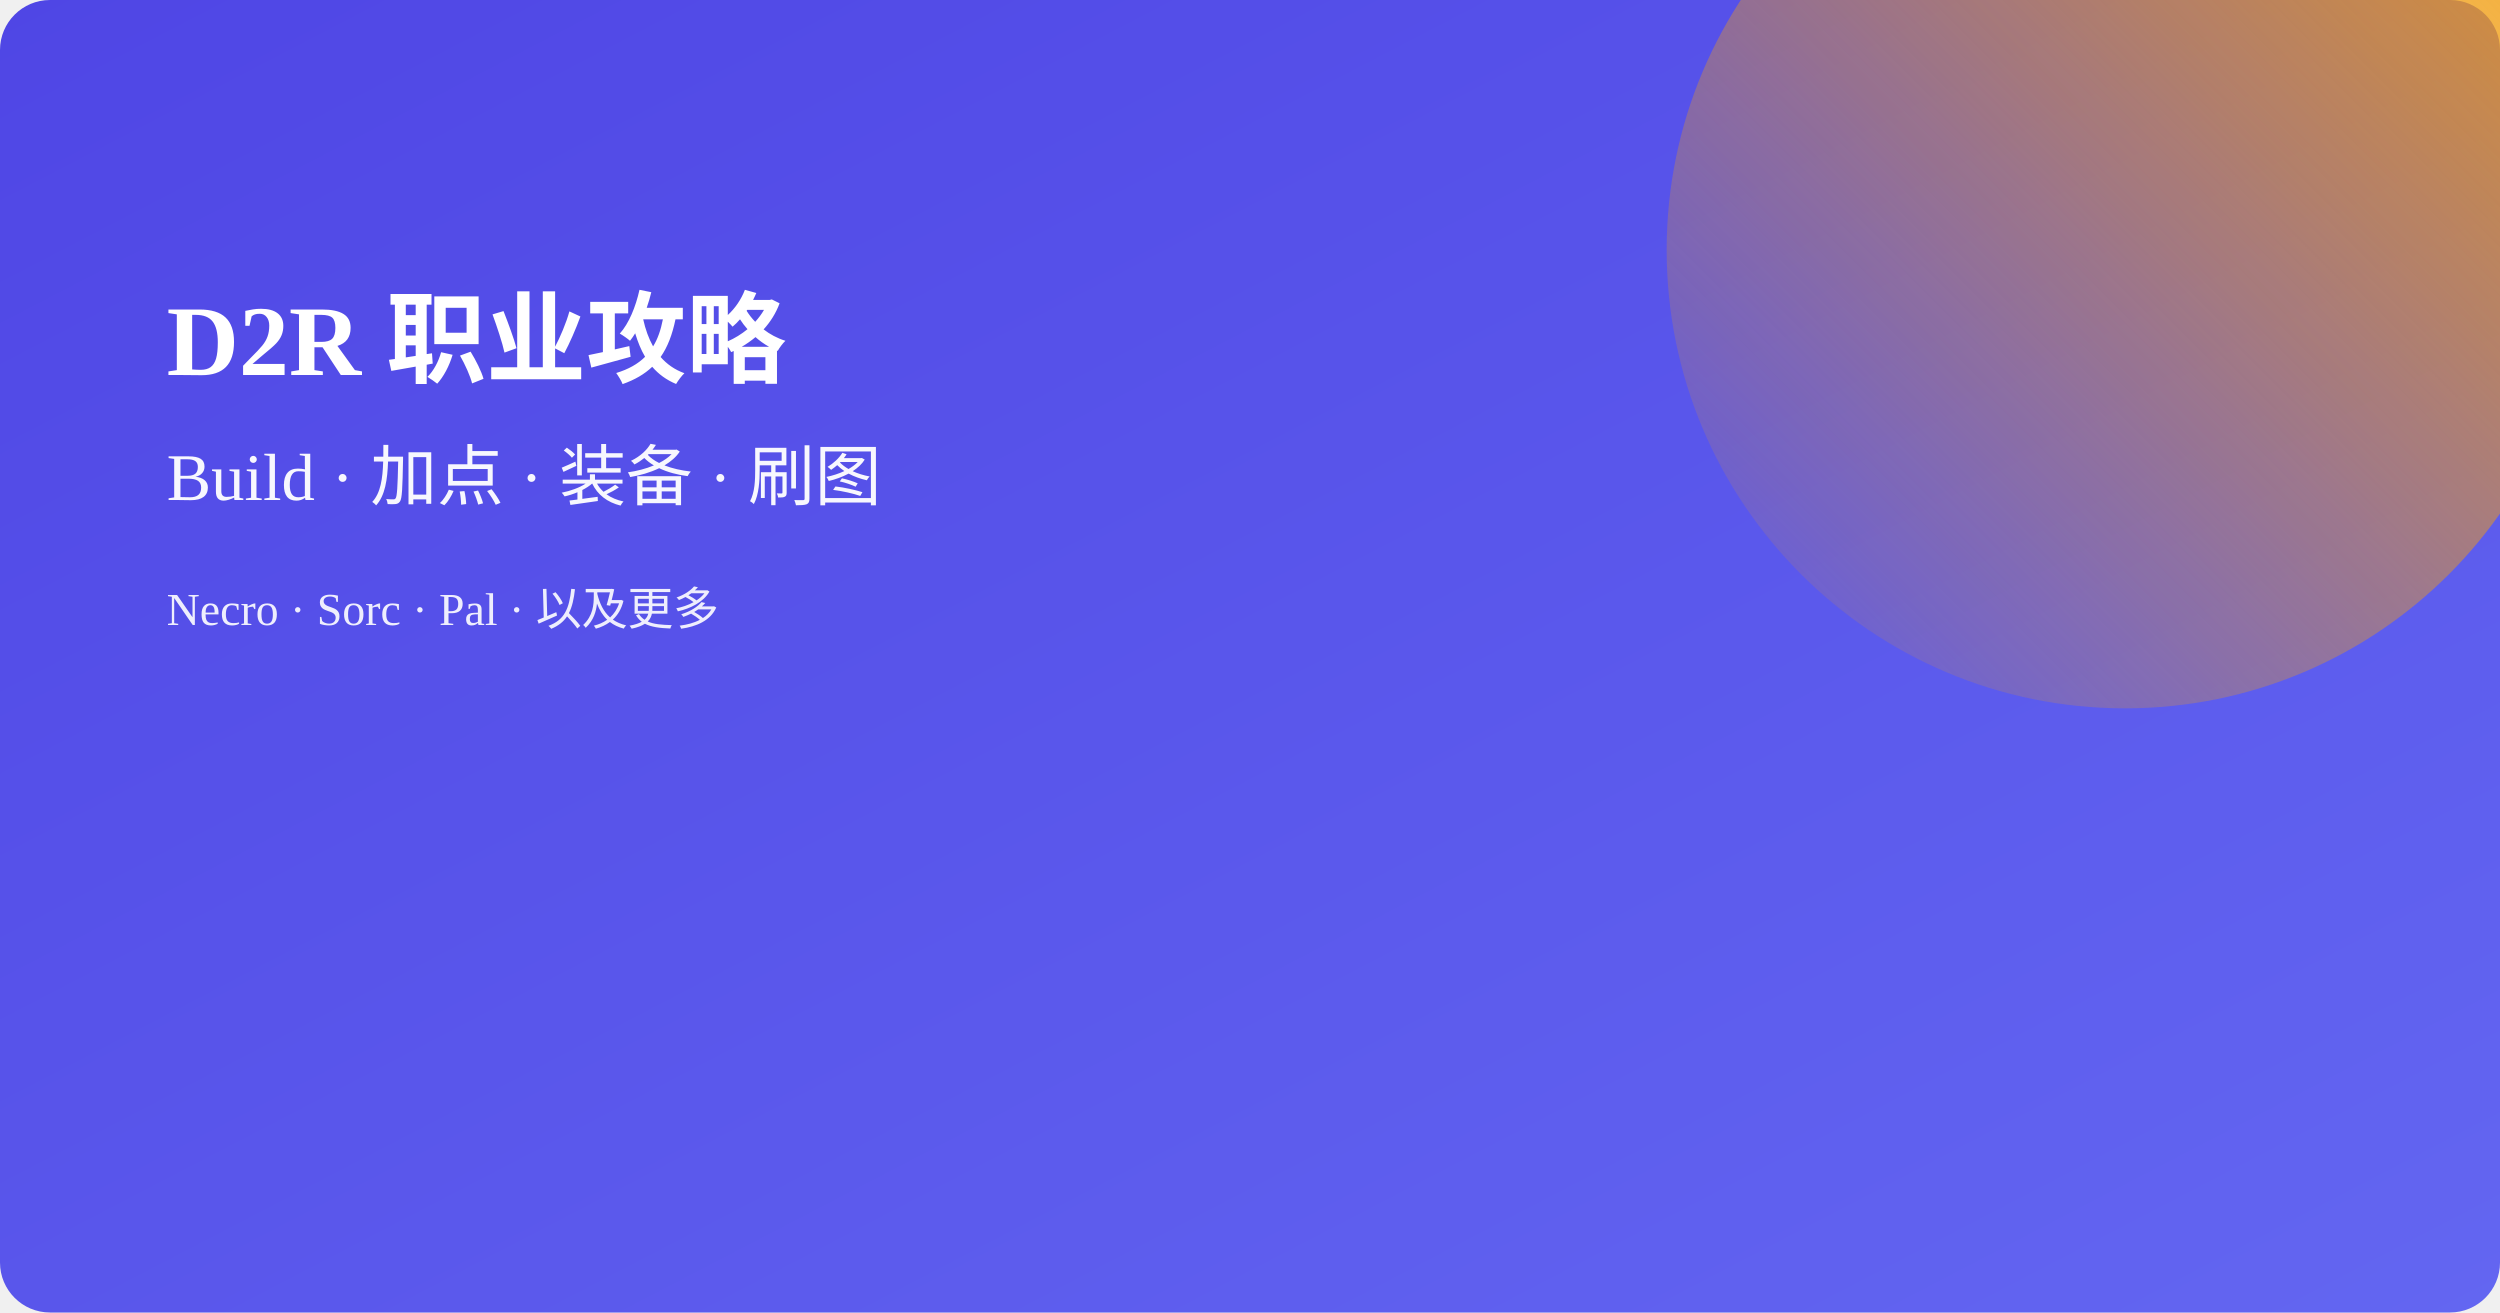
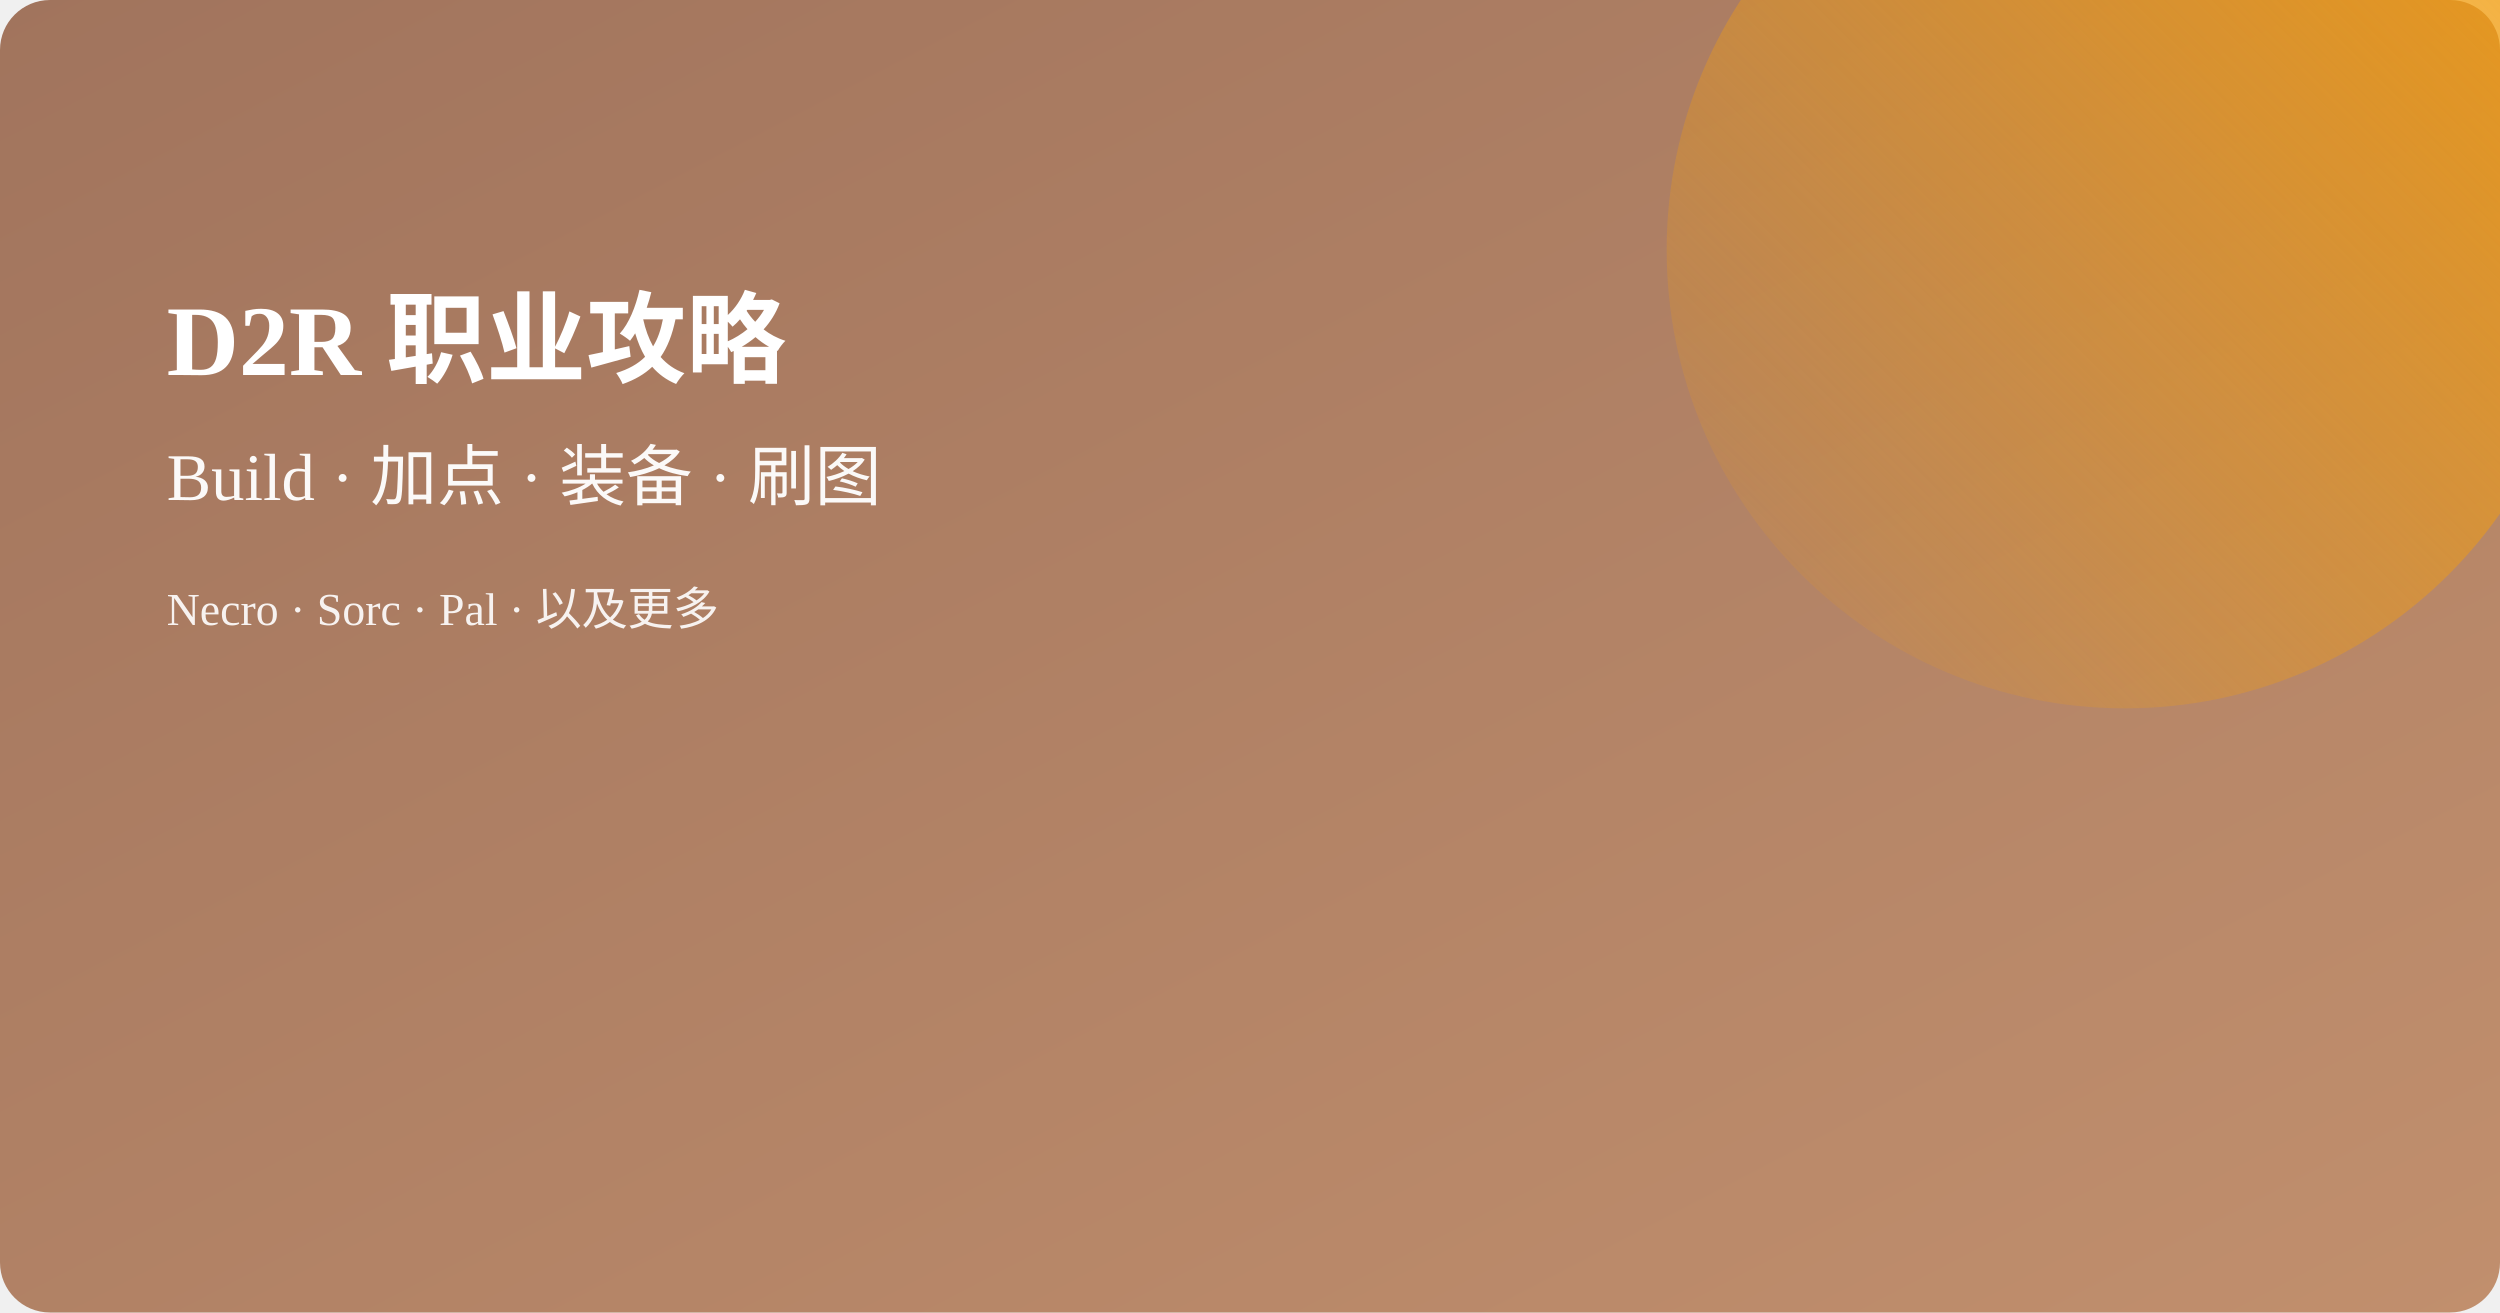
<svg xmlns="http://www.w3.org/2000/svg" viewBox="0 0 1200 630" role="img" aria-label="D2R 职业攻略">
  <defs>
    <linearGradient id="g1" x1="0" y1="0" x2="1" y2="1">
-       <stop offset="0" stop-color="#4F46E5" />
-       <stop offset="1" stop-color="#6366F1" />
+       <stop offset="0" stop-color="#A1745D" />
+       <stop offset="1" stop-color="#C18F6D" />
    </linearGradient>
    <linearGradient id="g2" x1="1" y1="0" x2="0" y2="1">
      <stop offset="0" stop-color="#F59E0B" stop-opacity=".9" />
      <stop offset="1" stop-color="#F59E0B" stop-opacity="0" />
    </linearGradient>
  </defs>
  <rect width="1200" height="630" rx="24" fill="url(#g1)" />
  <circle cx="1020" cy="120" r="220" fill="url(#g2)" />
  <g fill="#fff">
    <text x="80" y="180" font-size="48" font-weight="700">D2R 职业攻略</text>
    <text x="80" y="240" font-size="32" opacity=".95">Build · 加点 · 装备 · 刷图</text>
    <text x="80" y="300" font-size="22" opacity=".9">Necro · Sorc · Pal · 以及更多</text>
  </g>
</svg>
